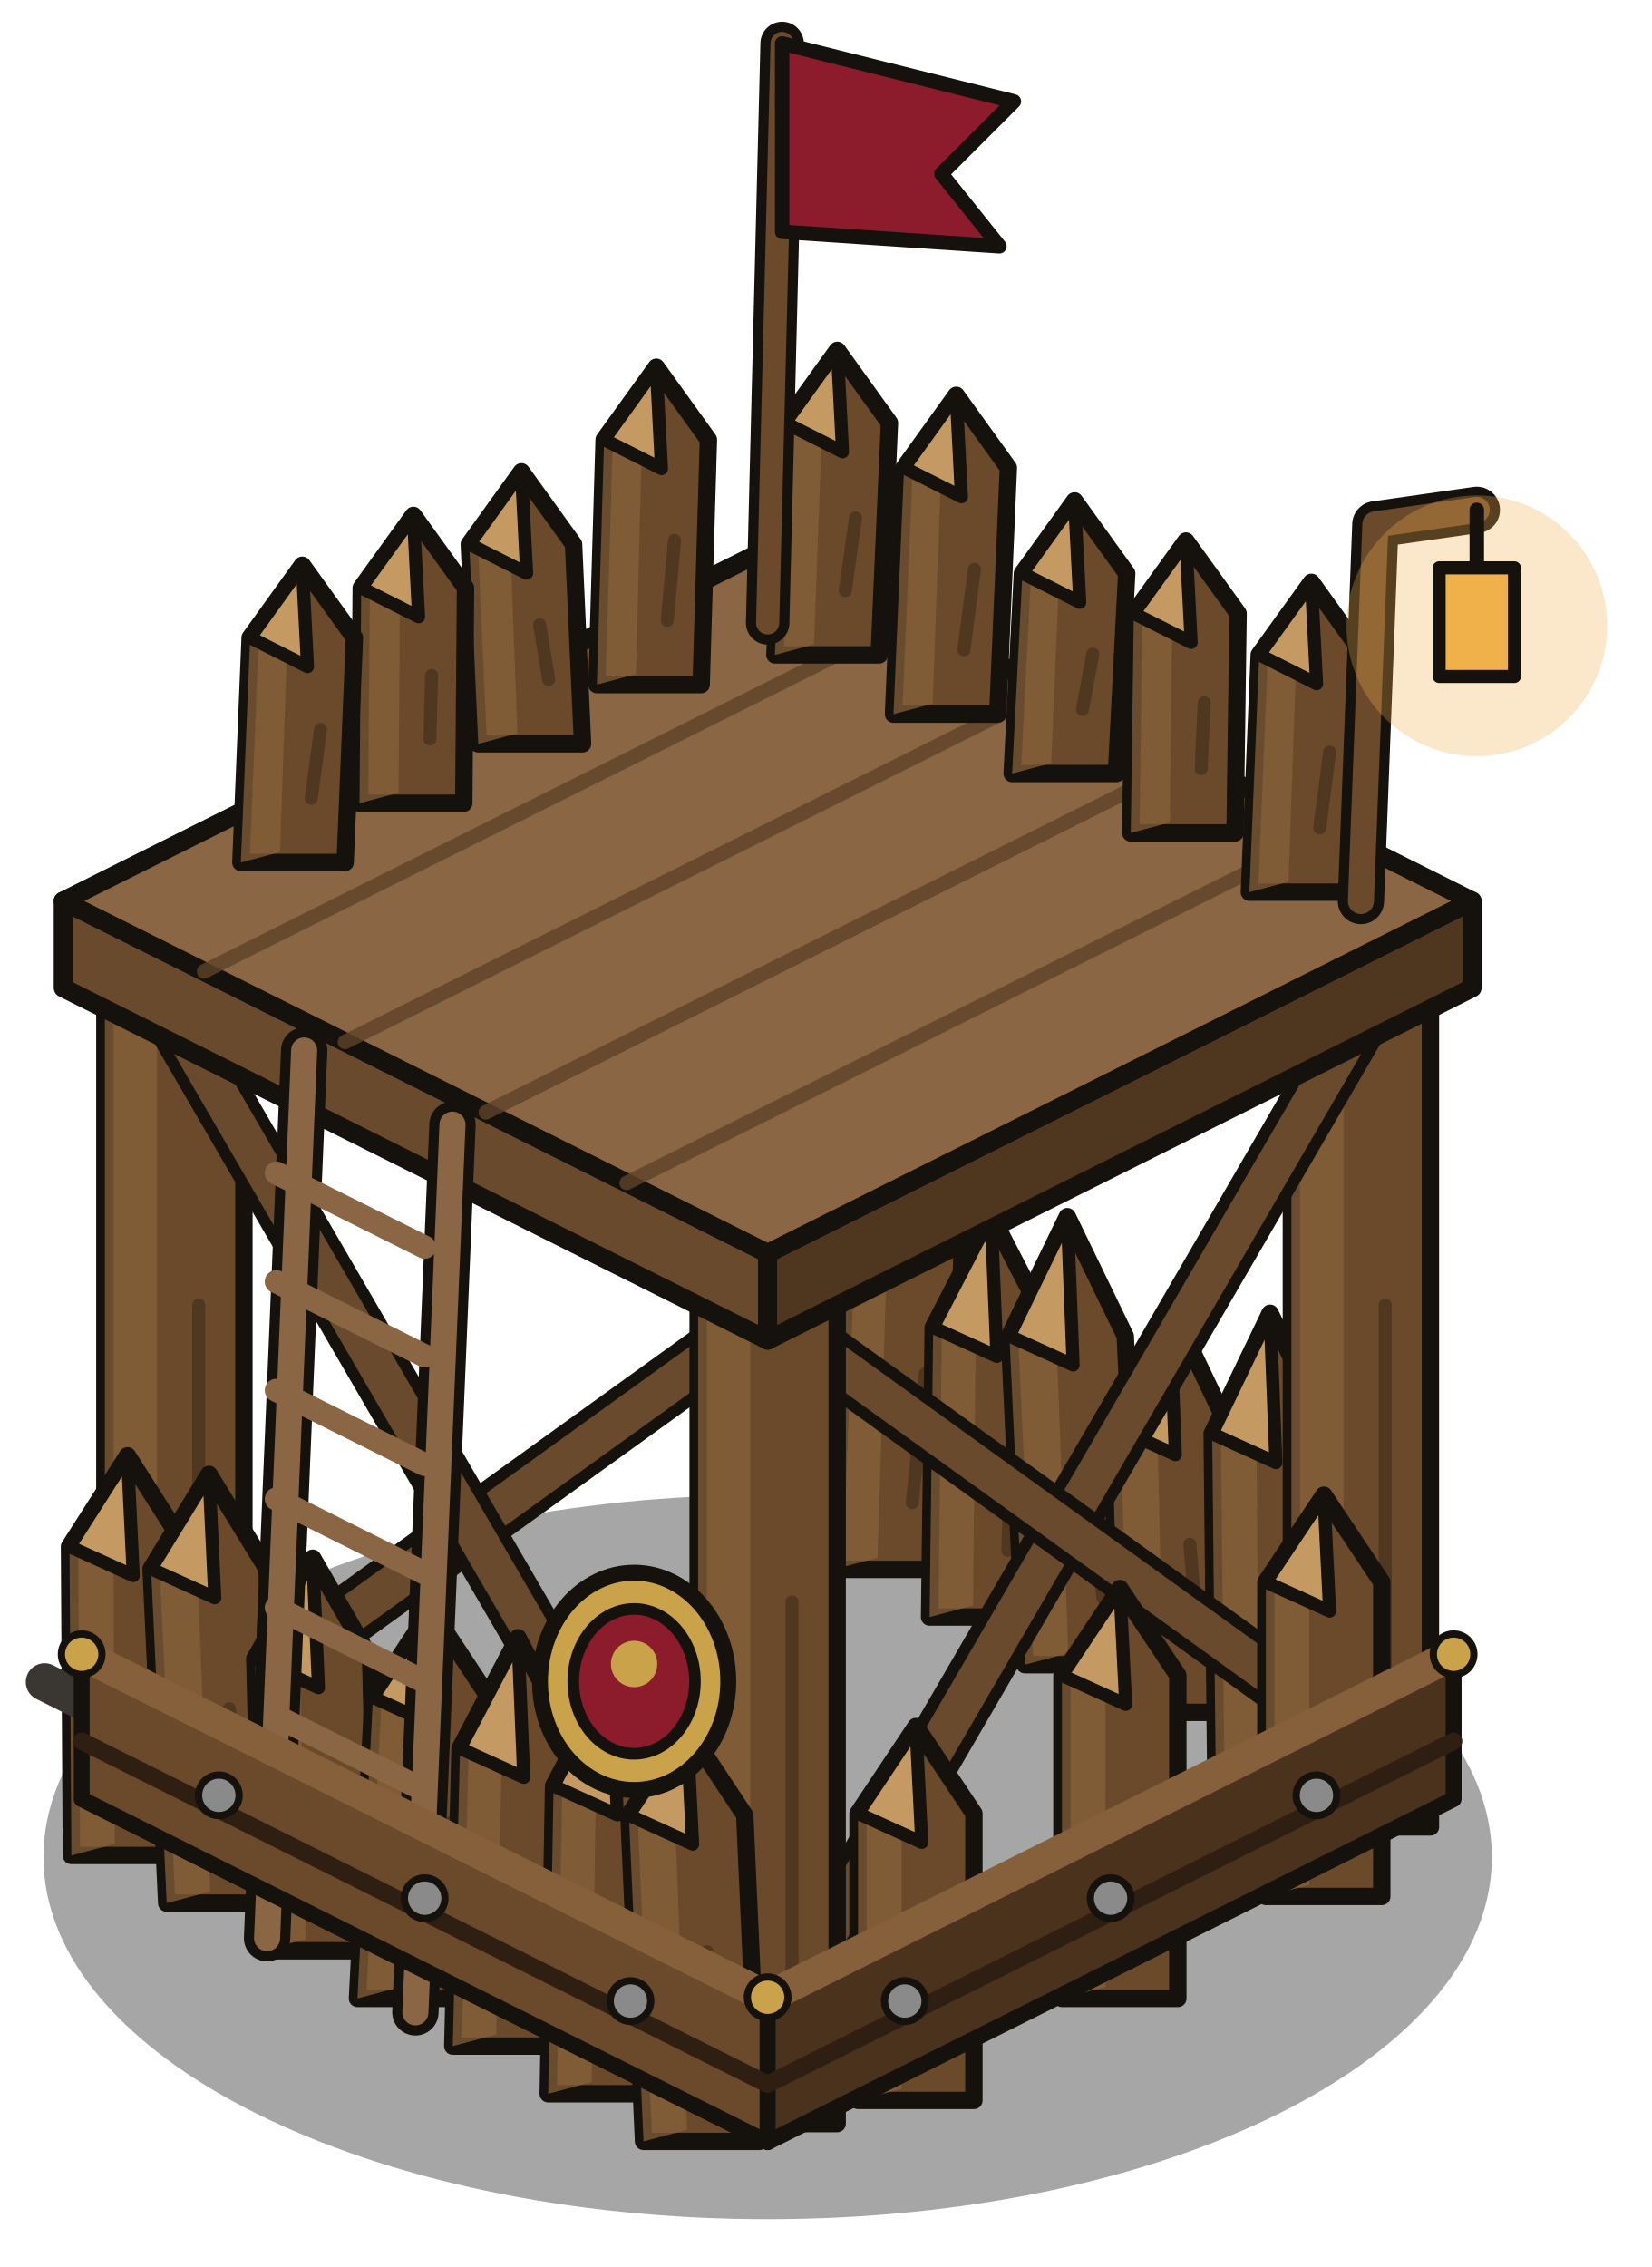
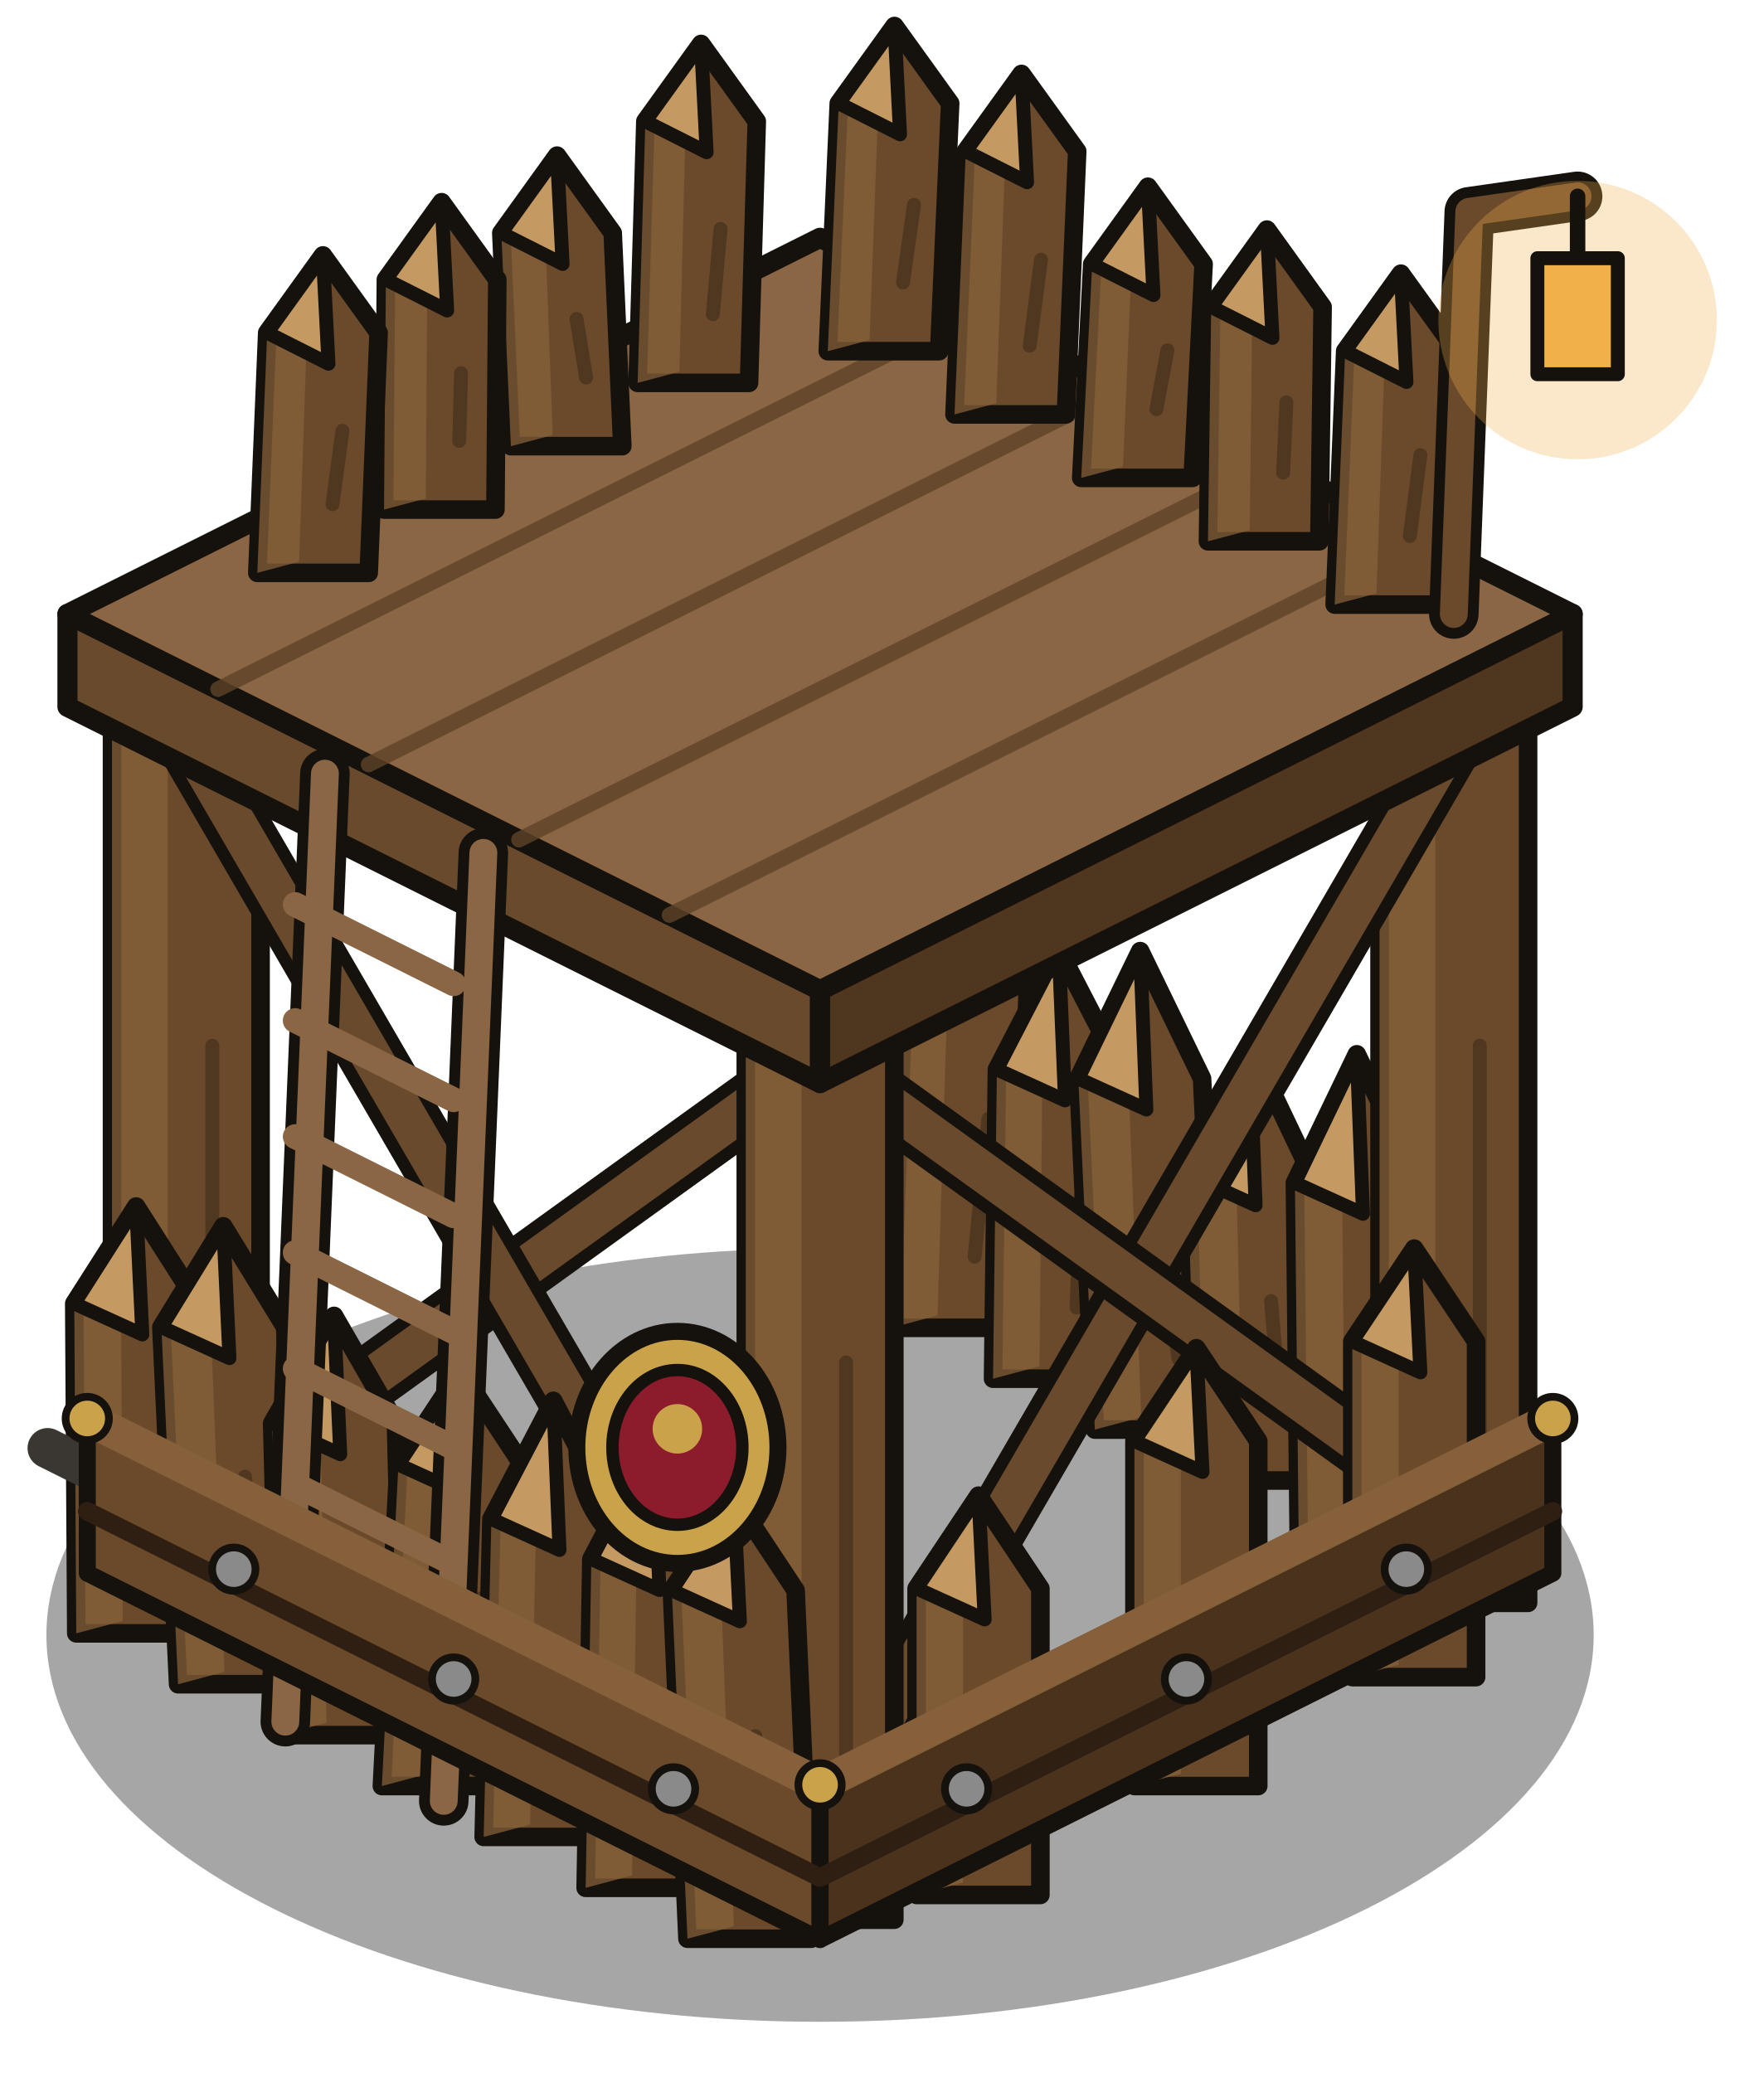
- <svg xmlns="http://www.w3.org/2000/svg" width="228" height="313" viewBox="-53 -124.2 114 156.5">
+ <svg xmlns="http://www.w3.org/2000/svg" width="228" height="268" viewBox="-53 -101.69 114 134">
  <ellipse cx="0" cy="4" rx="50" ry="25" fill="#000" opacity="0.35" />
  <polygon points="-1.99,-19.15 -2.6,-38.89 1.4,-45.21 5.4,-38.89 6.01,-19.15" fill="#6b4a2c" stroke="#15110d" stroke-width="1.2" stroke-linejoin="round" />
  <polygon points="-1.99,-19.15 -2.6,-38.89 0.4,-43.63 1.01,-19.95" fill="#86603a" opacity="0.75" />
  <polygon points="-2.6,-38.89 1.4,-45.21 1.8,-36.89" fill="#c49a62" stroke="#15110d" stroke-width="0.9" stroke-linejoin="round" />
  <polyline points="3.41,-23.75 2.8,-30.73" fill="none" stroke="#4a321d" stroke-width="0.9" stroke-linecap="round" stroke-linejoin="round" opacity="0.8" />
  <polygon points="4.59,-15.86 5.48,-39.14 9.48,-47.32 13.48,-39.14 12.59,-15.86" fill="#6b4a2c" stroke="#15110d" stroke-width="1.2" stroke-linejoin="round" />
  <polygon points="4.59,-15.86 5.48,-39.14 8.48,-45.27 7.59,-16.66" fill="#86603a" opacity="0.75" />
  <polygon points="5.48,-39.14 9.48,-47.32 9.88,-37.14" fill="#c49a62" stroke="#15110d" stroke-width="0.9" stroke-linejoin="round" />
  <polyline points="9.99,-20.46 10.88,-29.38" fill="none" stroke="#4a321d" stroke-width="0.9" stroke-linecap="round" stroke-linejoin="round" opacity="0.8" />
  <polygon points="11.18,-12.57 11.43,-32.56 15.43,-40.29 19.43,-32.56 19.18,-12.57" fill="#6b4a2c" stroke="#15110d" stroke-width="1.2" stroke-linejoin="round" />
  <polygon points="11.18,-12.57 11.43,-32.56 14.43,-38.36 14.18,-13.37" fill="#86603a" opacity="0.75" />
  <polygon points="11.43,-32.56 15.43,-40.29 15.83,-30.56" fill="#c49a62" stroke="#15110d" stroke-width="0.9" stroke-linejoin="round" />
  <polyline points="16.58,-17.17 16.83,-24.28" fill="none" stroke="#4a321d" stroke-width="0.9" stroke-linecap="round" stroke-linejoin="round" opacity="0.8" />
  <polygon points="17.76,-9.28 16.69,-31.97 20.69,-40.21 24.69,-31.97 25.76,-9.28" fill="#6b4a2c" stroke="#15110d" stroke-width="1.2" stroke-linejoin="round" />
  <polygon points="17.76,-9.28 16.69,-31.97 19.69,-38.15 20.76,-10.08" fill="#86603a" opacity="0.75" />
  <polygon points="16.69,-31.97 20.69,-40.21 21.09,-29.97" fill="#c49a62" stroke="#15110d" stroke-width="0.9" stroke-linejoin="round" />
  <polyline points="23.16,-13.88 22.09,-22.48" fill="none" stroke="#4a321d" stroke-width="0.9" stroke-linecap="round" stroke-linejoin="round" opacity="0.8" />
  <polygon points="24.34,-5.99 23.75,-25.78 27.75,-34.18 31.75,-25.78 32.34,-5.99" fill="#6b4a2c" stroke="#15110d" stroke-width="1.2" stroke-linejoin="round" />
  <polygon points="24.34,-5.99 23.75,-25.78 26.75,-32.08 27.34,-6.79" fill="#86603a" opacity="0.75" />
  <polygon points="23.75,-25.78 27.75,-34.18 28.15,-23.78" fill="#c49a62" stroke="#15110d" stroke-width="0.9" stroke-linejoin="round" />
  <polyline points="29.74,-10.59 29.15,-17.59" fill="none" stroke="#4a321d" stroke-width="0.9" stroke-linecap="round" stroke-linejoin="round" opacity="0.8" />
  <polygon points="30.93,-2.7 30.69,-25.23 34.69,-33.54 38.69,-25.23 38.93,-2.7" fill="#6b4a2c" stroke="#15110d" stroke-width="1.2" stroke-linejoin="round" />
  <polygon points="30.93,-2.7 30.69,-25.23 33.69,-31.46 33.93,-3.5" fill="#86603a" opacity="0.75" />
  <polygon points="30.69,-25.23 34.69,-33.54 35.09,-23.23" fill="#c49a62" stroke="#15110d" stroke-width="0.9" stroke-linejoin="round" />
  <polyline points="36.33,-7.3 36.09,-15.81" fill="none" stroke="#4a321d" stroke-width="0.9" stroke-linecap="round" stroke-linejoin="round" opacity="0.8" />
  <polygon points="37.51,0.59 37.58,-22.15 41.58,-30.12 45.58,-22.15 45.51,0.59" fill="#6b4a2c" stroke="#15110d" stroke-width="1.2" stroke-linejoin="round" />
  <polygon points="37.51,0.59 37.58,-22.15 40.58,-28.13 40.51,-0.21" fill="#86603a" opacity="0.75" />
  <polygon points="37.58,-22.15 41.58,-30.12 41.98,-20.15" fill="#c49a62" stroke="#15110d" stroke-width="0.9" stroke-linejoin="round" />
  <polyline points="42.91,-4.01 42.98,-12.64" fill="none" stroke="#4a321d" stroke-width="0.9" stroke-linecap="round" stroke-linejoin="round" opacity="0.8" />
  <polygon points="-4.6,-18.64 -4.6,-82.48 0,-82.58 4.6,-82.48 4.6,-18.64" fill="#6b4a2c" stroke="#15110d" stroke-width="1.2" stroke-linejoin="round" />
  <polygon points="-4.6,-18.64 -4.6,-82.48 -1.15,-82.56 -1.15,-19.56" fill="#86603a" opacity="0.75" />
  <polygon points="-4.6,-82.48 0,-82.58 0.46,-80.48" fill="#c49a62" stroke="#15110d" stroke-width="0.9" stroke-linejoin="round" />
  <polyline points="1.61,-23.48 1.61,-54.58" fill="none" stroke="#4a321d" stroke-width="0.9" stroke-linecap="round" stroke-linejoin="round" opacity="0.8" />
  <polygon points="36.16,1.92 36.16,-62 40.96,-62.1 45.76,-62 45.76,1.92" fill="#6b4a2c" stroke="#15110d" stroke-width="1.2" stroke-linejoin="round" />
  <polygon points="36.16,1.92 36.16,-62 39.76,-62.08 39.76,0.96" fill="#86603a" opacity="0.75" />
  <polygon points="36.16,-62 40.96,-62.1 41.44,-60" fill="#c49a62" stroke="#15110d" stroke-width="0.9" stroke-linejoin="round" />
  <polyline points="42.64,-3 42.64,-34.1" fill="none" stroke="#4a321d" stroke-width="0.9" stroke-linecap="round" stroke-linejoin="round" opacity="0.8" />
  <polygon points="-45.76,1.92 -45.76,-62 -40.96,-62.1 -36.16,-62 -36.16,1.92" fill="#6b4a2c" stroke="#15110d" stroke-width="1.2" stroke-linejoin="round" />
  <polygon points="-45.76,1.92 -45.76,-62 -42.16,-62.08 -42.16,0.96" fill="#86603a" opacity="0.75" />
  <polygon points="-45.76,-62 -40.96,-62.1 -40.48,-60" fill="#c49a62" stroke="#15110d" stroke-width="0.9" stroke-linejoin="round" />
  <polyline points="-39.28,-3 -39.28,-34.1" fill="none" stroke="#4a321d" stroke-width="0.9" stroke-linecap="round" stroke-linejoin="round" opacity="0.8" />
  <polyline points="-40.96,-4 0,-33.52" fill="none" stroke="#15110d" stroke-width="4.2" stroke-linecap="round" stroke-linejoin="round" />
  <polyline points="-40.96,-4 0,-33.52" fill="none" stroke="#6a4a2c" stroke-width="2.6" stroke-linecap="round" stroke-linejoin="round" />
  <polyline points="-40.96,-54 0,16.48" fill="none" stroke="#15110d" stroke-width="4.2" stroke-linecap="round" stroke-linejoin="round" />
  <polyline points="-40.96,-54 0,16.48" fill="none" stroke="#6a4a2c" stroke-width="2.6" stroke-linecap="round" stroke-linejoin="round" />
  <polyline points="0,16.48 40.96,-54" fill="none" stroke="#15110d" stroke-width="4.2" stroke-linecap="round" stroke-linejoin="round" />
  <polyline points="0,16.48 40.96,-54" fill="none" stroke="#6a4a2c" stroke-width="2.6" stroke-linecap="round" stroke-linejoin="round" />
  <polyline points="0,-33.52 40.96,-4" fill="none" stroke="#15110d" stroke-width="4.2" stroke-linecap="round" stroke-linejoin="round" />
  <polyline points="0,-33.52 40.96,-4" fill="none" stroke="#6a4a2c" stroke-width="2.6" stroke-linecap="round" stroke-linejoin="round" />
  <polygon points="-4.8,22.4 -4.8,-41.52 0,-41.62 4.8,-41.52 4.8,22.4" fill="#6b4a2c" stroke="#15110d" stroke-width="1.2" stroke-linejoin="round" />
  <polygon points="-4.8,22.4 -4.8,-41.52 -1.2,-41.59 -1.2,21.44" fill="#86603a" opacity="0.75" />
  <polygon points="-4.8,-41.52 0,-41.62 0.48,-39.52" fill="#c49a62" stroke="#15110d" stroke-width="0.9" stroke-linejoin="round" />
  <polyline points="1.68,17.48 1.68,-13.62" fill="none" stroke="#4a321d" stroke-width="0.9" stroke-linecap="round" stroke-linejoin="round" opacity="0.8" />
  <polygon points="-48.07,3.89 -48.2,-17.43 -44.2,-23.7 -40.2,-17.43 -40.07,3.89" fill="#6b4a2c" stroke="#15110d" stroke-width="1.2" stroke-linejoin="round" />
  <polygon points="-48.07,3.89 -48.2,-17.43 -45.2,-22.14 -45.07,3.09" fill="#86603a" opacity="0.75" />
  <polygon points="-48.2,-17.43 -44.2,-23.7 -43.8,-15.43" fill="#c49a62" stroke="#15110d" stroke-width="0.9" stroke-linejoin="round" />
  <polyline points="-42.67,-0.71 -42.8,-8.56" fill="none" stroke="#4a321d" stroke-width="0.9" stroke-linecap="round" stroke-linejoin="round" opacity="0.8" />
  <polygon points="-41.49,7.18 -42.57,-15.9 -38.57,-22.42 -34.57,-15.9 -33.49,7.18" fill="#6b4a2c" stroke="#15110d" stroke-width="1.2" stroke-linejoin="round" />
  <polygon points="-41.49,7.18 -42.57,-15.9 -39.57,-20.79 -38.49,6.38" fill="#86603a" opacity="0.75" />
  <polygon points="-42.57,-15.9 -38.57,-22.42 -38.17,-13.9" fill="#c49a62" stroke="#15110d" stroke-width="0.9" stroke-linejoin="round" />
  <polyline points="-36.09,2.58 -37.17,-6.24" fill="none" stroke="#4a321d" stroke-width="0.9" stroke-linecap="round" stroke-linejoin="round" opacity="0.8" />
  <polygon points="-34.9,10.47 -35.41,-9.69 -31.41,-16.63 -27.41,-9.69 -26.9,10.47" fill="#6b4a2c" stroke="#15110d" stroke-width="1.2" stroke-linejoin="round" />
  <polygon points="-34.9,10.47 -35.41,-9.69 -32.41,-14.89 -31.9,9.67" fill="#86603a" opacity="0.75" />
  <polygon points="-35.41,-9.69 -31.41,-16.63 -31.01,-7.69" fill="#c49a62" stroke="#15110d" stroke-width="0.9" stroke-linejoin="round" />
  <polyline points="-29.5,5.87 -30.01,-1.34" fill="none" stroke="#4a321d" stroke-width="0.9" stroke-linecap="round" stroke-linejoin="round" opacity="0.8" />
  <polygon points="-28.32,13.76 -27.25,-7.02 -23.25,-13.08 -19.25,-7.02 -20.32,13.76" fill="#6b4a2c" stroke="#15110d" stroke-width="1.2" stroke-linejoin="round" />
  <polygon points="-28.32,13.76 -27.25,-7.02 -24.25,-11.57 -25.32,12.96" fill="#86603a" opacity="0.75" />
  <polygon points="-27.25,-7.02 -23.25,-13.08 -22.85,-5.02" fill="#c49a62" stroke="#15110d" stroke-width="0.9" stroke-linejoin="round" />
  <polyline points="-22.92,9.16 -21.85,1.61" fill="none" stroke="#4a321d" stroke-width="0.9" stroke-linecap="round" stroke-linejoin="round" opacity="0.8" />
  <polygon points="-21.74,17.05 -21.24,-3.5 -17.24,-11.14 -13.24,-3.5 -13.74,17.05" fill="#6b4a2c" stroke="#15110d" stroke-width="1.2" stroke-linejoin="round" />
  <polygon points="-21.74,17.05 -21.24,-3.5 -18.24,-9.23 -18.74,16.25" fill="#86603a" opacity="0.75" />
  <polygon points="-21.24,-3.5 -17.24,-11.14 -16.84,-1.5" fill="#c49a62" stroke="#15110d" stroke-width="0.9" stroke-linejoin="round" />
  <polyline points="-16.34,12.45 -15.84,5.03" fill="none" stroke="#4a321d" stroke-width="0.9" stroke-linecap="round" stroke-linejoin="round" opacity="0.8" />
  <polygon points="-15.15,20.34 -14.78,-0.91 -10.78,-8.49 -6.78,-0.91 -7.15,20.34" fill="#6b4a2c" stroke="#15110d" stroke-width="1.2" stroke-linejoin="round" />
  <polygon points="-15.15,20.34 -14.78,-0.91 -11.78,-6.59 -12.15,19.54" fill="#86603a" opacity="0.75" />
  <polygon points="-14.78,-0.91 -10.78,-8.49 -10.38,1.09" fill="#c49a62" stroke="#15110d" stroke-width="0.9" stroke-linejoin="round" />
  <polyline points="-9.75,15.74 -9.38,7.94" fill="none" stroke="#4a321d" stroke-width="0.9" stroke-linecap="round" stroke-linejoin="round" opacity="0.8" />
  <polygon points="-8.57,23.63 -9.58,1.11 -5.58,-4.93 -1.58,1.11 -0.57,23.63" fill="#6b4a2c" stroke="#15110d" stroke-width="1.2" stroke-linejoin="round" />
  <polygon points="-8.57,23.63 -9.58,1.11 -6.58,-3.42 -5.57,22.83" fill="#86603a" opacity="0.75" />
  <polygon points="-9.58,1.11 -5.58,-4.93 -5.18,3.11" fill="#c49a62" stroke="#15110d" stroke-width="0.9" stroke-linejoin="round" />
  <polyline points="-3.17,19.03 -4.18,10.53" fill="none" stroke="#4a321d" stroke-width="0.9" stroke-linecap="round" stroke-linejoin="round" opacity="0.8" />
  <polygon points="6.24,20.8 6.24,0.99 10.24,-5.01 14.24,0.99 14.24,20.8" fill="#6b4a2c" stroke="#15110d" stroke-width="1.2" stroke-linejoin="round" />
  <polygon points="6.24,20.8 6.24,0.99 9.24,-3.51 9.24,20" fill="#86603a" opacity="0.75" />
  <polygon points="6.24,0.99 10.24,-5.01 10.64,2.99" fill="#c49a62" stroke="#15110d" stroke-width="0.9" stroke-linejoin="round" />
  <polyline points="11.64,16.2 11.64,9.19" fill="none" stroke="#4a321d" stroke-width="0.9" stroke-linecap="round" stroke-linejoin="round" opacity="0.8" />
  <polygon points="20.32,13.76 20.32,-8.54 24.32,-14.54 28.32,-8.54 28.32,13.76" fill="#6b4a2c" stroke="#15110d" stroke-width="1.2" stroke-linejoin="round" />
  <polygon points="20.32,13.76 20.32,-8.54 23.32,-13.04 23.32,12.96" fill="#86603a" opacity="0.75" />
  <polygon points="20.32,-8.54 24.32,-14.54 24.72,-6.54" fill="#c49a62" stroke="#15110d" stroke-width="0.9" stroke-linejoin="round" />
  <polyline points="25.72,9.16 25.72,0.77" fill="none" stroke="#4a321d" stroke-width="0.9" stroke-linecap="round" stroke-linejoin="round" opacity="0.8" />
  <polygon points="34.4,6.72 34.4,-14.98 38.4,-20.98 42.4,-14.98 42.4,6.72" fill="#6b4a2c" stroke="#15110d" stroke-width="1.2" stroke-linejoin="round" />
  <polygon points="34.4,6.72 34.4,-14.98 37.4,-19.48 37.4,5.92" fill="#86603a" opacity="0.75" />
  <polygon points="34.4,-14.98 38.4,-20.98 38.8,-12.98" fill="#c49a62" stroke="#15110d" stroke-width="0.9" stroke-linejoin="round" />
  <polyline points="39.8,2.12 39.8,-5.94" fill="none" stroke="#4a321d" stroke-width="0.9" stroke-linecap="round" stroke-linejoin="round" opacity="0.8" />
  <polyline points="-49.92,-8.08 -3.84,14.96" fill="none" stroke="#3a3632" stroke-width="2.6" stroke-linecap="round" stroke-linejoin="round" />
  <polygon points="-48.64,-56 0,-31.68 0,-37.68 -48.64,-62" fill="#6a4a2c" stroke="#15110d" stroke-width="1.3" stroke-linejoin="round" />
  <polygon points="0,-31.68 48.64,-56 48.64,-62 0,-37.68" fill="#4e361f" stroke="#15110d" stroke-width="1.3" stroke-linejoin="round" />
  <polygon points="0,-86.32 48.64,-62 0,-37.68 -48.64,-62" fill="#8a6644" stroke="#15110d" stroke-width="1.3" stroke-linejoin="round" />
  <polyline points="9.73,-81.46 -38.91,-57.14" fill="none" stroke="#5e4428" stroke-width="1" stroke-linecap="round" stroke-linejoin="round" opacity="0.8" />
  <polyline points="19.46,-76.59 -29.18,-52.27" fill="none" stroke="#5e4428" stroke-width="1" stroke-linecap="round" stroke-linejoin="round" opacity="0.8" />
  <polyline points="29.18,-71.73 -19.46,-47.41" fill="none" stroke="#5e4428" stroke-width="1" stroke-linecap="round" stroke-linejoin="round" opacity="0.8" />
  <polyline points="38.91,-66.86 -9.73,-42.54" fill="none" stroke="#5e4428" stroke-width="1" stroke-linecap="round" stroke-linejoin="round" opacity="0.8" />
  <polyline points="-34.56,9.6 -32,-51.68" fill="none" stroke="#15110d" stroke-width="3.2" stroke-linecap="round" stroke-linejoin="round" />
  <polyline points="-34.56,9.6 -32,-51.68" fill="none" stroke="#8a6644" stroke-width="1.8" stroke-linecap="round" stroke-linejoin="round" />
  <polyline points="-24.32,14.72 -21.76,-46.56" fill="none" stroke="#15110d" stroke-width="3.2" stroke-linecap="round" stroke-linejoin="round" />
  <polyline points="-24.32,14.72 -21.76,-46.56" fill="none" stroke="#8a6644" stroke-width="1.8" stroke-linecap="round" stroke-linejoin="round" />
  <polyline points="-33.92,1.78 -23.68,6.9" fill="none" stroke="#8a6644" stroke-width="1.6" stroke-linecap="round" stroke-linejoin="round" />
  <polyline points="-33.92,-5.72 -23.68,-0.6" fill="none" stroke="#8a6644" stroke-width="1.6" stroke-linecap="round" stroke-linejoin="round" />
  <polyline points="-33.92,-13.22 -23.68,-8.1" fill="none" stroke="#8a6644" stroke-width="1.6" stroke-linecap="round" stroke-linejoin="round" />
  <polyline points="-33.92,-20.72 -23.68,-15.6" fill="none" stroke="#8a6644" stroke-width="1.6" stroke-linecap="round" stroke-linejoin="round" />
  <polyline points="-33.92,-28.22 -23.68,-23.1" fill="none" stroke="#8a6644" stroke-width="1.6" stroke-linecap="round" stroke-linejoin="round" />
  <polyline points="-33.92,-35.72 -23.68,-30.6" fill="none" stroke="#8a6644" stroke-width="1.6" stroke-linecap="round" stroke-linejoin="round" />
  <polyline points="-33.92,-43.22 -23.68,-38.1" fill="none" stroke="#8a6644" stroke-width="1.6" stroke-linecap="round" stroke-linejoin="round" />
  <polygon points="0.5,-78.99 1.21,-95.01 4.81,-100.01 8.41,-95.01 7.7,-78.99" fill="#6b4a2c" stroke="#15110d" stroke-width="1.2" stroke-linejoin="round" />
  <polygon points="0.5,-78.99 1.21,-95.01 3.91,-98.76 3.2,-79.71" fill="#86603a" opacity="0.75" />
  <polygon points="1.21,-95.01 4.81,-100.01 5.17,-93.01" fill="#c49a62" stroke="#15110d" stroke-width="0.9" stroke-linejoin="round" />
  <polyline points="5.36,-83.43 6.07,-88.45" fill="none" stroke="#4a321d" stroke-width="0.9" stroke-linecap="round" stroke-linejoin="round" opacity="0.8" />
  <polygon points="-11.79,-76.94 -11.29,-93.85 -7.69,-98.85 -4.09,-93.85 -4.59,-76.94" fill="#6b4a2c" stroke="#15110d" stroke-width="1.2" stroke-linejoin="round" />
  <polygon points="-11.79,-76.94 -11.29,-93.85 -8.59,-97.6 -9.09,-77.66" fill="#86603a" opacity="0.75" />
  <polygon points="-11.29,-93.85 -7.69,-98.85 -7.33,-91.85" fill="#c49a62" stroke="#15110d" stroke-width="0.9" stroke-linejoin="round" />
  <polyline points="-6.93,-81.38 -6.43,-86.89" fill="none" stroke="#4a321d" stroke-width="0.9" stroke-linecap="round" stroke-linejoin="round" opacity="0.8" />
  <polygon points="8.69,-74.9 9.42,-91.91 13.02,-96.91 16.62,-91.91 15.89,-74.9" fill="#6b4a2c" stroke="#15110d" stroke-width="1.2" stroke-linejoin="round" />
  <polygon points="8.69,-74.9 9.42,-91.91 12.12,-95.66 11.39,-75.62" fill="#86603a" opacity="0.75" />
  <polygon points="9.42,-91.91 13.02,-96.91 13.38,-89.91" fill="#c49a62" stroke="#15110d" stroke-width="0.9" stroke-linejoin="round" />
  <polyline points="13.55,-79.34 14.28,-84.9" fill="none" stroke="#4a321d" stroke-width="0.9" stroke-linecap="round" stroke-linejoin="round" opacity="0.8" />
  <polygon points="-19.98,-72.85 -20.6,-86.63 -17,-91.63 -13.4,-86.63 -12.78,-72.85" fill="#6b4a2c" stroke="#15110d" stroke-width="1.2" stroke-linejoin="round" />
  <polygon points="-19.98,-72.85 -20.6,-86.63 -17.9,-90.38 -17.28,-73.57" fill="#86603a" opacity="0.75" />
  <polygon points="-20.6,-86.63 -17,-91.63 -16.64,-84.63" fill="#c49a62" stroke="#15110d" stroke-width="0.9" stroke-linejoin="round" />
  <polyline points="-15.12,-77.29 -15.74,-81.07" fill="none" stroke="#4a321d" stroke-width="0.9" stroke-linecap="round" stroke-linejoin="round" opacity="0.8" />
  <polygon points="16.88,-70.8 17.59,-84.62 21.19,-89.62 24.79,-84.62 24.08,-70.8" fill="#6b4a2c" stroke="#15110d" stroke-width="1.2" stroke-linejoin="round" />
  <polygon points="16.88,-70.8 17.59,-84.62 20.29,-88.37 19.58,-71.52" fill="#86603a" opacity="0.75" />
  <polygon points="17.59,-84.62 21.19,-89.62 21.55,-82.62" fill="#c49a62" stroke="#15110d" stroke-width="0.9" stroke-linejoin="round" />
  <polyline points="21.74,-75.24 22.45,-79.05" fill="none" stroke="#4a321d" stroke-width="0.9" stroke-linecap="round" stroke-linejoin="round" opacity="0.8" />
  <polygon points="-28.18,-68.75 -28.06,-83.62 -24.46,-88.62 -20.86,-83.62 -20.98,-68.75" fill="#6b4a2c" stroke="#15110d" stroke-width="1.2" stroke-linejoin="round" />
  <polygon points="-28.18,-68.75 -28.06,-83.62 -25.36,-87.37 -25.48,-69.47" fill="#86603a" opacity="0.75" />
  <polygon points="-28.06,-83.62 -24.46,-88.62 -24.1,-81.62" fill="#c49a62" stroke="#15110d" stroke-width="0.9" stroke-linejoin="round" />
  <polyline points="-23.32,-73.19 -23.2,-77.57" fill="none" stroke="#4a321d" stroke-width="0.9" stroke-linecap="round" stroke-linejoin="round" opacity="0.8" />
  <polygon points="25.07,-66.7 25.28,-81.85 28.88,-86.85 32.48,-81.85 32.27,-66.7" fill="#6b4a2c" stroke="#15110d" stroke-width="1.2" stroke-linejoin="round" />
  <polygon points="25.07,-66.7 25.28,-81.85 27.98,-85.6 27.77,-67.42" fill="#86603a" opacity="0.75" />
  <polygon points="25.28,-81.85 28.88,-86.85 29.24,-79.85" fill="#c49a62" stroke="#15110d" stroke-width="0.9" stroke-linejoin="round" />
  <polyline points="29.93,-71.14 30.14,-75.68" fill="none" stroke="#4a321d" stroke-width="0.9" stroke-linecap="round" stroke-linejoin="round" opacity="0.8" />
  <polygon points="-36.37,-64.66 -35.73,-80.18 -32.13,-85.18 -28.53,-80.18 -29.17,-64.66" fill="#6b4a2c" stroke="#15110d" stroke-width="1.2" stroke-linejoin="round" />
  <polygon points="-36.37,-64.66 -35.73,-80.18 -33.03,-83.93 -33.67,-65.38" fill="#86603a" opacity="0.75" />
  <polygon points="-35.73,-80.18 -32.13,-85.18 -31.77,-78.18" fill="#c49a62" stroke="#15110d" stroke-width="0.9" stroke-linejoin="round" />
  <polyline points="-31.51,-69.1 -30.87,-73.84" fill="none" stroke="#4a321d" stroke-width="0.9" stroke-linecap="round" stroke-linejoin="round" opacity="0.8" />
  <polygon points="33.26,-62.61 33.94,-79 37.54,-84 41.14,-79 40.46,-62.61" fill="#6b4a2c" stroke="#15110d" stroke-width="1.2" stroke-linejoin="round" />
  <polygon points="33.26,-62.61 33.94,-79 36.64,-82.75 35.96,-63.33" fill="#86603a" opacity="0.75" />
  <polygon points="33.94,-79 37.54,-84 37.9,-77" fill="#c49a62" stroke="#15110d" stroke-width="0.9" stroke-linejoin="round" />
  <polyline points="38.12,-67.05 38.8,-72.27" fill="none" stroke="#4a321d" stroke-width="0.9" stroke-linecap="round" stroke-linejoin="round" opacity="0.8" />
-   <polyline points="0,-81.2 1,-121.2" fill="none" stroke="#15110d" stroke-width="3" stroke-linecap="round" stroke-linejoin="round" />
-   <polyline points="0,-81.2 1,-121.2" fill="none" stroke="#6b4a2c" stroke-width="1.6" stroke-linecap="round" stroke-linejoin="round" />
-   <polygon points="1,-121.2 17,-117.2 12,-112.2 16,-107.2 1,-108.2" fill="#8c1c2b" stroke="#15110d" stroke-width="1" stroke-linejoin="round" />
  <polyline points="40.96,-62 41.96,-88 48.96,-89" fill="none" stroke="#15110d" stroke-width="3.2" stroke-linecap="round" stroke-linejoin="round" />
  <polyline points="40.96,-62 41.96,-88 48.96,-89" fill="none" stroke="#6b4a2c" stroke-width="1.8" stroke-linecap="round" stroke-linejoin="round" />
  <ellipse cx="48.96" cy="-81" rx="9" ry="9" fill="#f0b04a" opacity="0.3" />
  <polyline points="48.96,-89 48.96,-85" fill="none" stroke="#15110d" stroke-width="1" stroke-linecap="round" stroke-linejoin="round" />
  <polygon points="46.36,-85 51.56,-85 51.56,-77.5 46.36,-77.5" fill="#f0b04a" stroke="#15110d" stroke-width="0.9" stroke-linejoin="round" />
  <polygon points="-47.36,0 0,23.68 0,13.68 -47.36,-10" fill="#6b4a2c" stroke="#15110d" stroke-width="1.1" stroke-linejoin="round" />
  <polygon points="0,23.68 47.36,0 47.36,-10 0,13.68" fill="#4a321d" stroke="#15110d" stroke-width="1.1" stroke-linejoin="round" />
  <polyline points="-47.36,-10 0,13.68 47.36,-10" fill="none" stroke="#86603a" stroke-width="2.2" stroke-linecap="round" stroke-linejoin="round" />
  <polyline points="-47.36,-4 0,19.68 47.36,-4" fill="none" stroke="#2e1f12" stroke-width="1.2" stroke-linecap="round" stroke-linejoin="round" />
  <ellipse cx="-37.89" cy="-0.26" rx="1.4" ry="1.4" fill="#8a8a8a" stroke="#15110d" stroke-width="0.5" />
  <ellipse cx="-23.68" cy="6.84" rx="1.4" ry="1.4" fill="#8a8a8a" stroke="#15110d" stroke-width="0.5" />
  <ellipse cx="-9.47" cy="13.94" rx="1.4" ry="1.4" fill="#8a8a8a" stroke="#15110d" stroke-width="0.5" />
  <ellipse cx="37.89" cy="-0.26" rx="1.4" ry="1.4" fill="#8a8a8a" stroke="#15110d" stroke-width="0.5" />
  <ellipse cx="23.68" cy="6.84" rx="1.4" ry="1.4" fill="#8a8a8a" stroke="#15110d" stroke-width="0.5" />
  <ellipse cx="9.47" cy="13.94" rx="1.4" ry="1.4" fill="#8a8a8a" stroke="#15110d" stroke-width="0.5" />
  <ellipse cx="-9.22" cy="-8.13" rx="6.5" ry="7.5" fill="#c9a24a" stroke="#15110d" stroke-width="1.1" />
  <ellipse cx="-9.22" cy="-8.13" rx="4.2" ry="5" fill="#8c1c2b" stroke="#15110d" stroke-width="0.8" />
  <ellipse cx="-9.22" cy="-9.33" rx="1.6" ry="1.6" fill="#c9a24a" />
  <ellipse cx="-47.36" cy="-10" rx="1.4" ry="1.4" fill="#c9a24a" stroke="#15110d" stroke-width="0.5" />
  <ellipse cx="0" cy="13.68" rx="1.4" ry="1.4" fill="#c9a24a" stroke="#15110d" stroke-width="0.5" />
  <ellipse cx="47.36" cy="-10" rx="1.4" ry="1.4" fill="#c9a24a" stroke="#15110d" stroke-width="0.5" />
</svg>
